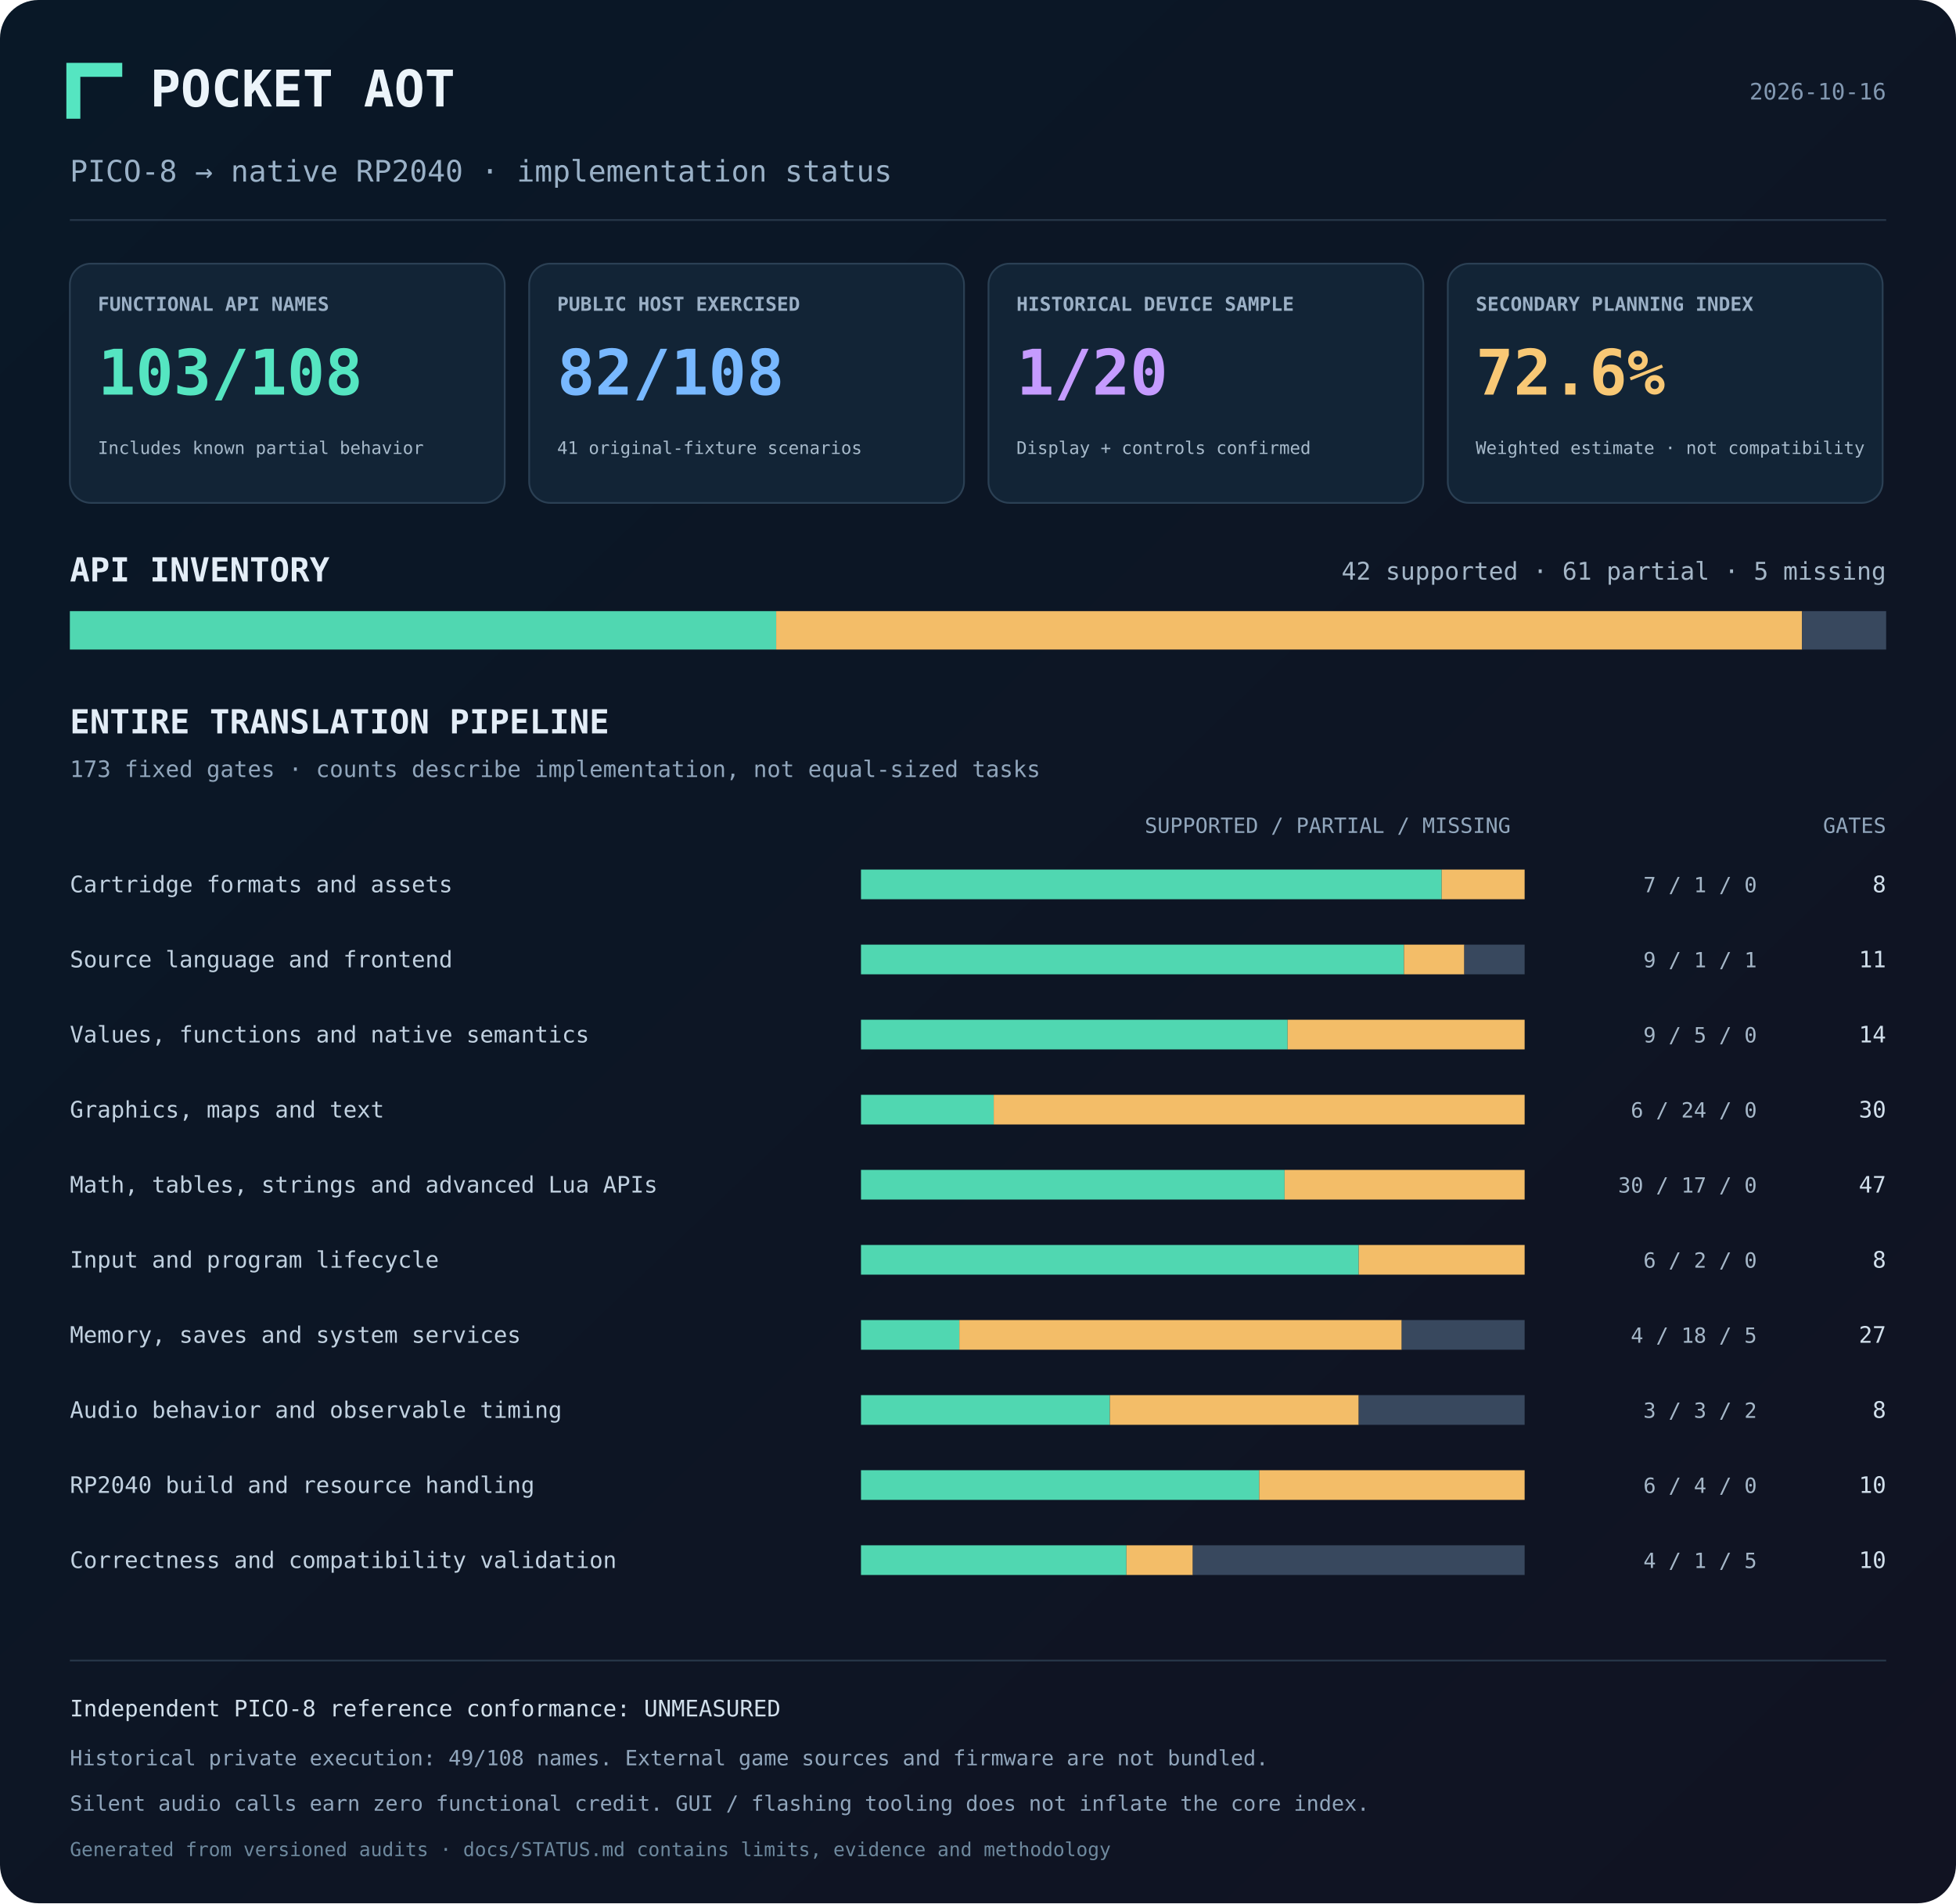
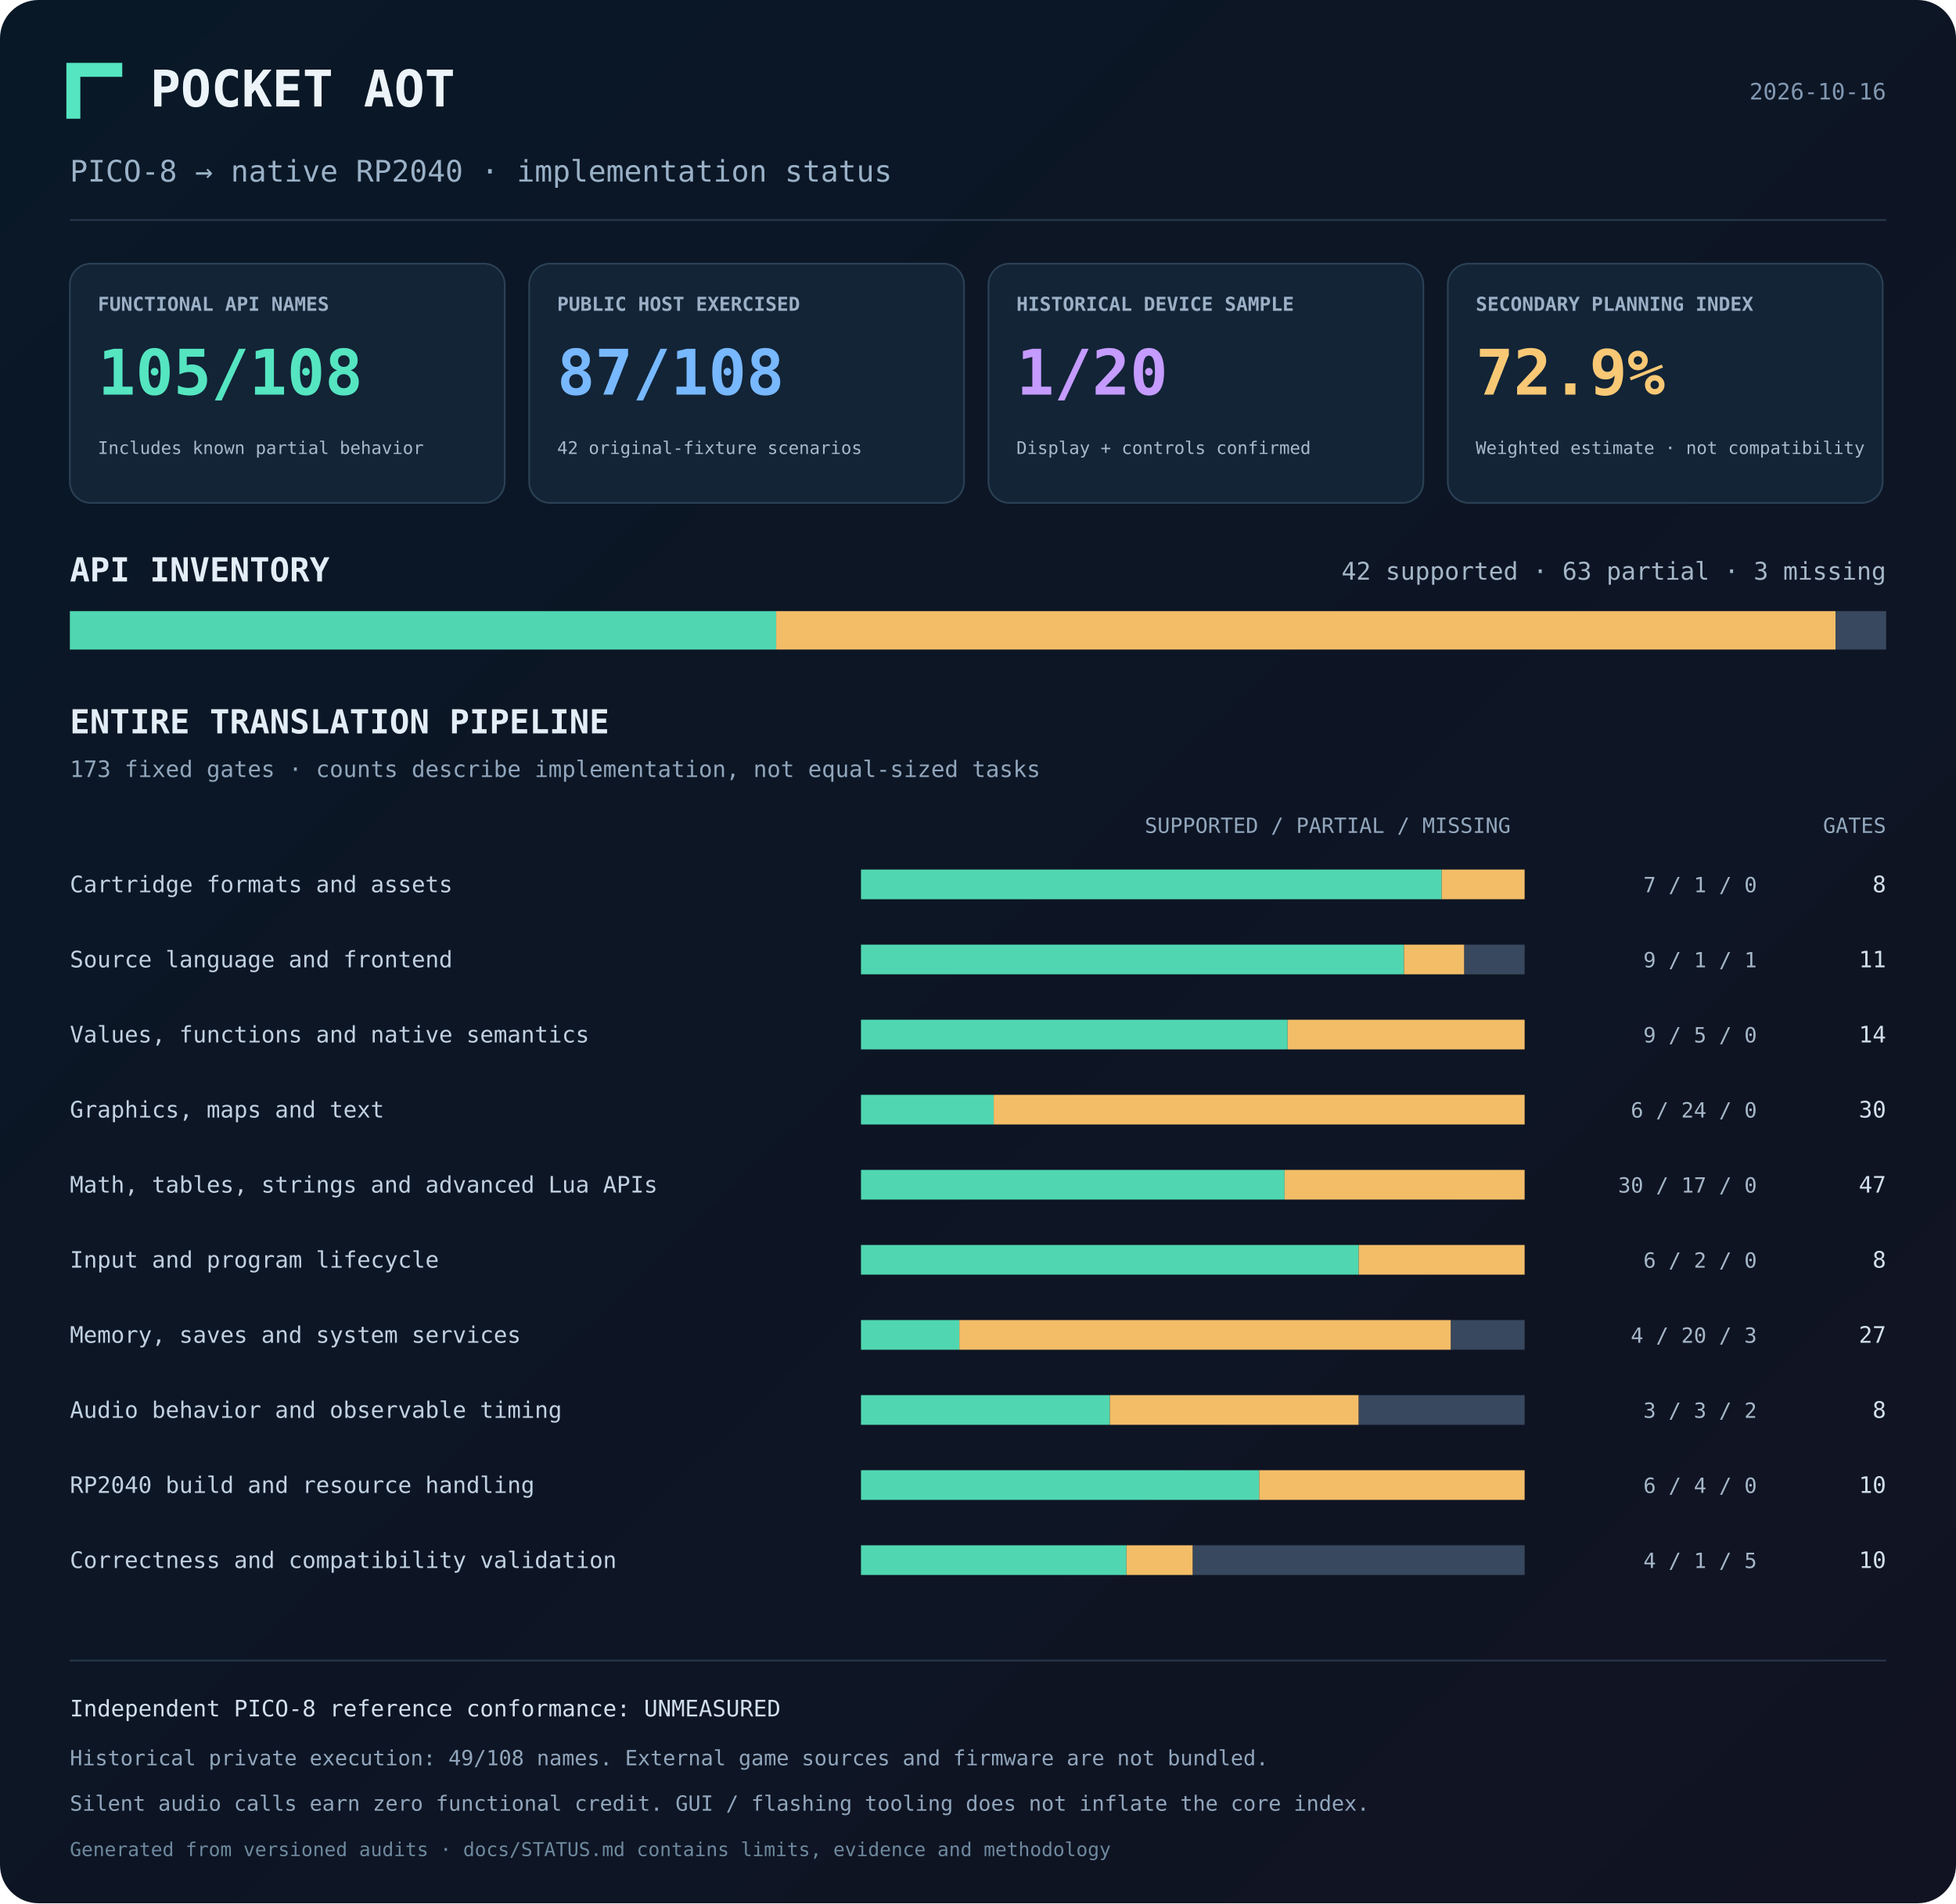
<svg xmlns="http://www.w3.org/2000/svg" width="1120" height="1090" viewBox="0 0 1120 1090" role="img" aria-labelledby="title description">
  <defs>
    <linearGradient id="bg" x2="1" y2="1">
      <stop stop-color="#091827" />
      <stop offset="1" stop-color="#111322" />
    </linearGradient>
  </defs>
  <rect width="1120" height="1090" rx="22" fill="url(#bg)" />
  <g font-family="ui-monospace, SFMono-Regular, Consolas, monospace">
    <path d="M38 36h32v8H46v24h-8z" fill="#55e5c1" />
    <text x="86" y="61" fill="#ecf4fa" font-size="29" font-weight="700">POCKET AOT</text>
    <text x="40" y="104" fill="#9ab1c7" font-size="17">PICO-8 → native RP2040 · implementation status</text>
    <text x="1080" y="57" text-anchor="end" fill="#8298b1" font-size="13">2026-10-16</text>
    <path d="M40 126h1040" stroke="#273749" />
    <rect x="40" y="151" width="249" height="137" rx="12" fill="#122436" stroke="#2b4054" />
    <text x="56" y="178" fill="#9bb0c6" font-size="11" font-weight="700">FUNCTIONAL API NAMES</text>
-     <text x="56" y="226" fill="#55e5c1" font-size="36" font-weight="700">103/108</text>
+     <text x="56" y="226" fill="#55e5c1" font-size="36" font-weight="700">105/108</text>
    <text x="56" y="260" fill="#a7bacb" font-size="10">Includes known partial behavior</text>
    <rect x="303" y="151" width="249" height="137" rx="12" fill="#122436" stroke="#2b4054" />
    <text x="319" y="178" fill="#9bb0c6" font-size="11" font-weight="700">PUBLIC HOST EXERCISED</text>
-     <text x="319" y="226" fill="#78b8ff" font-size="36" font-weight="700">82/108</text>
-     <text x="319" y="260" fill="#a7bacb" font-size="10">41 original-fixture scenarios</text>
+     <text x="319" y="226" fill="#78b8ff" font-size="36" font-weight="700">87/108</text>
+     <text x="319" y="260" fill="#a7bacb" font-size="10">42 original-fixture scenarios</text>
    <rect x="566" y="151" width="249" height="137" rx="12" fill="#122436" stroke="#2b4054" />
    <text x="582" y="178" fill="#9bb0c6" font-size="11" font-weight="700">HISTORICAL DEVICE SAMPLE</text>
    <text x="582" y="226" fill="#c59bff" font-size="36" font-weight="700">1/20</text>
    <text x="582" y="260" fill="#a7bacb" font-size="10">Display + controls confirmed</text>
    <rect x="829" y="151" width="249" height="137" rx="12" fill="#122436" stroke="#2b4054" />
    <text x="845" y="178" fill="#9bb0c6" font-size="11" font-weight="700">SECONDARY PLANNING INDEX</text>
-     <text x="845" y="226" fill="#f8c875" font-size="36" font-weight="700">72.6%</text>
+     <text x="845" y="226" fill="#f8c875" font-size="36" font-weight="700">72.9%</text>
    <text x="845" y="260" fill="#a7bacb" font-size="10">Weighted estimate · not compatibility</text>
    <text x="40" y="333" fill="#e3edf7" font-size="19" font-weight="700">API INVENTORY</text>
-     <text x="1080" y="332" text-anchor="end" fill="#a5b7c8" font-size="14">42 supported · 61 partial · 5 missing</text>
+     <text x="1080" y="332" text-anchor="end" fill="#a5b7c8" font-size="14">42 supported · 63 partial · 3 missing</text>
    <rect x="40.00" y="350" width="404.44" height="22" fill="#50d7b1" />
-     <rect x="444.44" y="350" width="587.41" height="22" fill="#f3bd68" />
-     <rect x="1031.85" y="350" width="48.15" height="22" fill="#38485e" />
+     <rect x="444.44" y="350" width="606.67" height="22" fill="#f3bd68" />
+     <rect x="1051.11" y="350" width="28.89" height="22" fill="#38485e" />
    <text x="40" y="420" fill="#e3edf7" font-size="19" font-weight="700">ENTIRE TRANSLATION PIPELINE</text>
    <text x="40" y="445" fill="#91a6bc" font-size="13">173 fixed gates · counts describe implementation, not equal-sized tasks</text>
    <text x="865" y="477" text-anchor="end" fill="#91a6bc" font-size="12">SUPPORTED / PARTIAL / MISSING</text>
    <text x="1080" y="477" text-anchor="end" fill="#91a6bc" font-size="12">GATES</text>
    <text x="40" y="511" fill="#c1d1e0" font-size="13">Cartridge formats and assets</text>
    <rect x="493.00" y="498" width="332.50" height="17" fill="#50d7b1" />
    <rect x="825.50" y="498" width="47.50" height="17" fill="#f3bd68" />
    <rect x="873.00" y="498" width="0.00" height="17" fill="#38485e" />
    <text x="1006" y="511" text-anchor="end" fill="#a5b7c8" font-size="12">7 / 1 / 0</text>
    <text x="1080" y="511" text-anchor="end" fill="#d1dfeb" font-size="13">8</text>
    <text x="40" y="554" fill="#c1d1e0" font-size="13">Source language and frontend</text>
    <rect x="493.00" y="541" width="310.91" height="17" fill="#50d7b1" />
    <rect x="803.91" y="541" width="34.55" height="17" fill="#f3bd68" />
    <rect x="838.45" y="541" width="34.55" height="17" fill="#38485e" />
    <text x="1006" y="554" text-anchor="end" fill="#a5b7c8" font-size="12">9 / 1 / 1</text>
    <text x="1080" y="554" text-anchor="end" fill="#d1dfeb" font-size="13">11</text>
    <text x="40" y="597" fill="#c1d1e0" font-size="13">Values, functions and native semantics</text>
    <rect x="493.00" y="584" width="244.29" height="17" fill="#50d7b1" />
    <rect x="737.29" y="584" width="135.71" height="17" fill="#f3bd68" />
    <rect x="873.00" y="584" width="0.00" height="17" fill="#38485e" />
    <text x="1006" y="597" text-anchor="end" fill="#a5b7c8" font-size="12">9 / 5 / 0</text>
    <text x="1080" y="597" text-anchor="end" fill="#d1dfeb" font-size="13">14</text>
    <text x="40" y="640" fill="#c1d1e0" font-size="13">Graphics, maps and text</text>
    <rect x="493.00" y="627" width="76.00" height="17" fill="#50d7b1" />
    <rect x="569.00" y="627" width="304.00" height="17" fill="#f3bd68" />
    <rect x="873.00" y="627" width="0.00" height="17" fill="#38485e" />
    <text x="1006" y="640" text-anchor="end" fill="#a5b7c8" font-size="12">6 / 24 / 0</text>
    <text x="1080" y="640" text-anchor="end" fill="#d1dfeb" font-size="13">30</text>
    <text x="40" y="683" fill="#c1d1e0" font-size="13">Math, tables, strings and advanced Lua APIs</text>
    <rect x="493.00" y="670" width="242.55" height="17" fill="#50d7b1" />
    <rect x="735.55" y="670" width="137.45" height="17" fill="#f3bd68" />
    <rect x="873.00" y="670" width="0.00" height="17" fill="#38485e" />
    <text x="1006" y="683" text-anchor="end" fill="#a5b7c8" font-size="12">30 / 17 / 0</text>
    <text x="1080" y="683" text-anchor="end" fill="#d1dfeb" font-size="13">47</text>
    <text x="40" y="726" fill="#c1d1e0" font-size="13">Input and program lifecycle</text>
    <rect x="493.00" y="713" width="285.00" height="17" fill="#50d7b1" />
    <rect x="778.00" y="713" width="95.00" height="17" fill="#f3bd68" />
    <rect x="873.00" y="713" width="0.00" height="17" fill="#38485e" />
    <text x="1006" y="726" text-anchor="end" fill="#a5b7c8" font-size="12">6 / 2 / 0</text>
    <text x="1080" y="726" text-anchor="end" fill="#d1dfeb" font-size="13">8</text>
    <text x="40" y="769" fill="#c1d1e0" font-size="13">Memory, saves and system services</text>
    <rect x="493.00" y="756" width="56.30" height="17" fill="#50d7b1" />
-     <rect x="549.30" y="756" width="253.33" height="17" fill="#f3bd68" />
-     <rect x="802.63" y="756" width="70.37" height="17" fill="#38485e" />
-     <text x="1006" y="769" text-anchor="end" fill="#a5b7c8" font-size="12">4 / 18 / 5</text>
+     <rect x="549.30" y="756" width="281.48" height="17" fill="#f3bd68" />
+     <rect x="830.78" y="756" width="42.22" height="17" fill="#38485e" />
+     <text x="1006" y="769" text-anchor="end" fill="#a5b7c8" font-size="12">4 / 20 / 3</text>
    <text x="1080" y="769" text-anchor="end" fill="#d1dfeb" font-size="13">27</text>
    <text x="40" y="812" fill="#c1d1e0" font-size="13">Audio behavior and observable timing</text>
    <rect x="493.00" y="799" width="142.50" height="17" fill="#50d7b1" />
    <rect x="635.50" y="799" width="142.50" height="17" fill="#f3bd68" />
    <rect x="778.00" y="799" width="95.00" height="17" fill="#38485e" />
    <text x="1006" y="812" text-anchor="end" fill="#a5b7c8" font-size="12">3 / 3 / 2</text>
    <text x="1080" y="812" text-anchor="end" fill="#d1dfeb" font-size="13">8</text>
    <text x="40" y="855" fill="#c1d1e0" font-size="13">RP2040 build and resource handling</text>
    <rect x="493.00" y="842" width="228.00" height="17" fill="#50d7b1" />
    <rect x="721.00" y="842" width="152.00" height="17" fill="#f3bd68" />
    <rect x="873.00" y="842" width="0.00" height="17" fill="#38485e" />
    <text x="1006" y="855" text-anchor="end" fill="#a5b7c8" font-size="12">6 / 4 / 0</text>
    <text x="1080" y="855" text-anchor="end" fill="#d1dfeb" font-size="13">10</text>
    <text x="40" y="898" fill="#c1d1e0" font-size="13">Correctness and compatibility validation</text>
    <rect x="493.00" y="885" width="152.00" height="17" fill="#50d7b1" />
    <rect x="645.00" y="885" width="38.00" height="17" fill="#f3bd68" />
    <rect x="683.00" y="885" width="190.00" height="17" fill="#38485e" />
    <text x="1006" y="898" text-anchor="end" fill="#a5b7c8" font-size="12">4 / 1 / 5</text>
    <text x="1080" y="898" text-anchor="end" fill="#d1dfeb" font-size="13">10</text>
    <path d="M40 951h1040" stroke="#273749" />
    <text x="40" y="983" fill="#d1dfeb" font-size="13">Independent PICO-8 reference conformance: UNMEASURED</text>
    <text x="40" y="1011" fill="#91a6bc" font-size="12">Historical private execution: 49/108 names. External game sources and firmware are not bundled.</text>
    <text x="40" y="1037" fill="#91a6bc" font-size="12">Silent audio calls earn zero functional credit. GUI / flashing tooling does not inflate the core index.</text>
    <text x="40" y="1063" fill="#6e899e" font-size="11">Generated from versioned audits · docs/STATUS.md contains limits, evidence and methodology</text>
  </g>
</svg>
